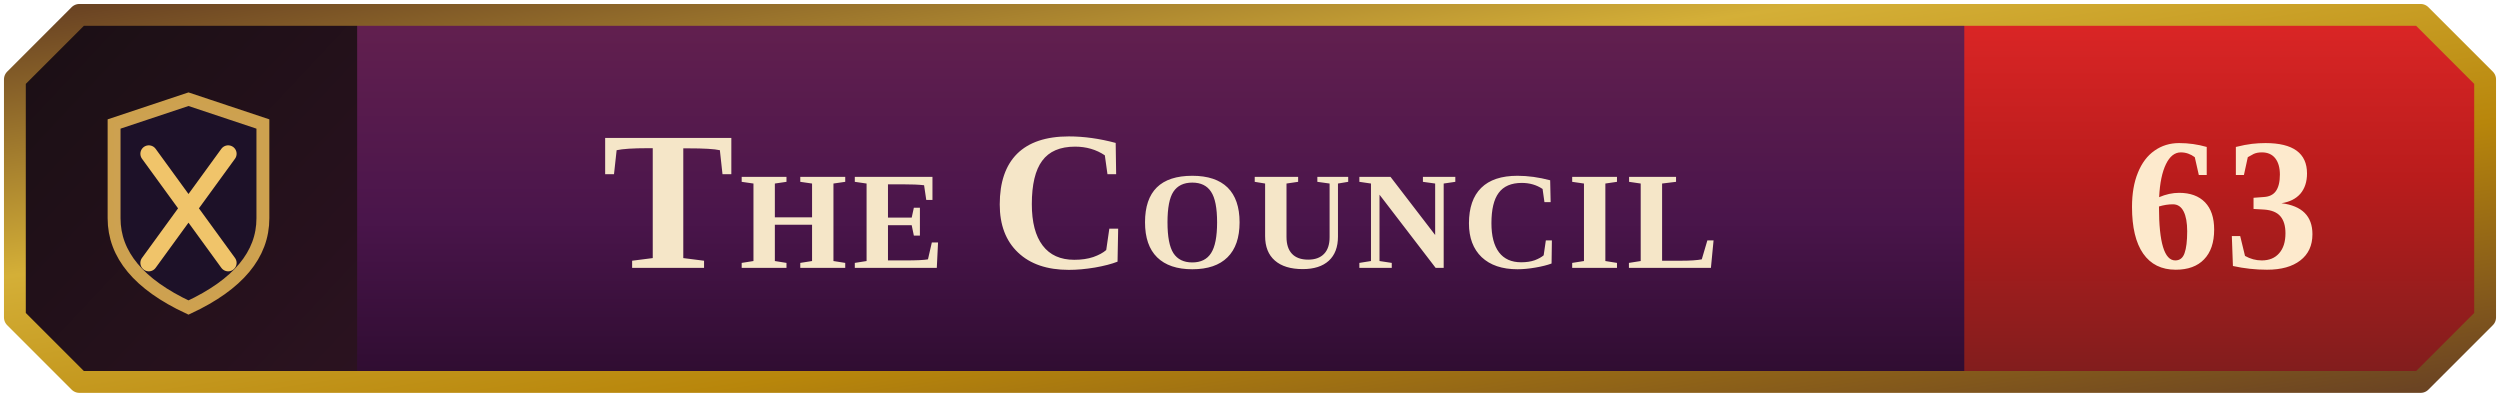
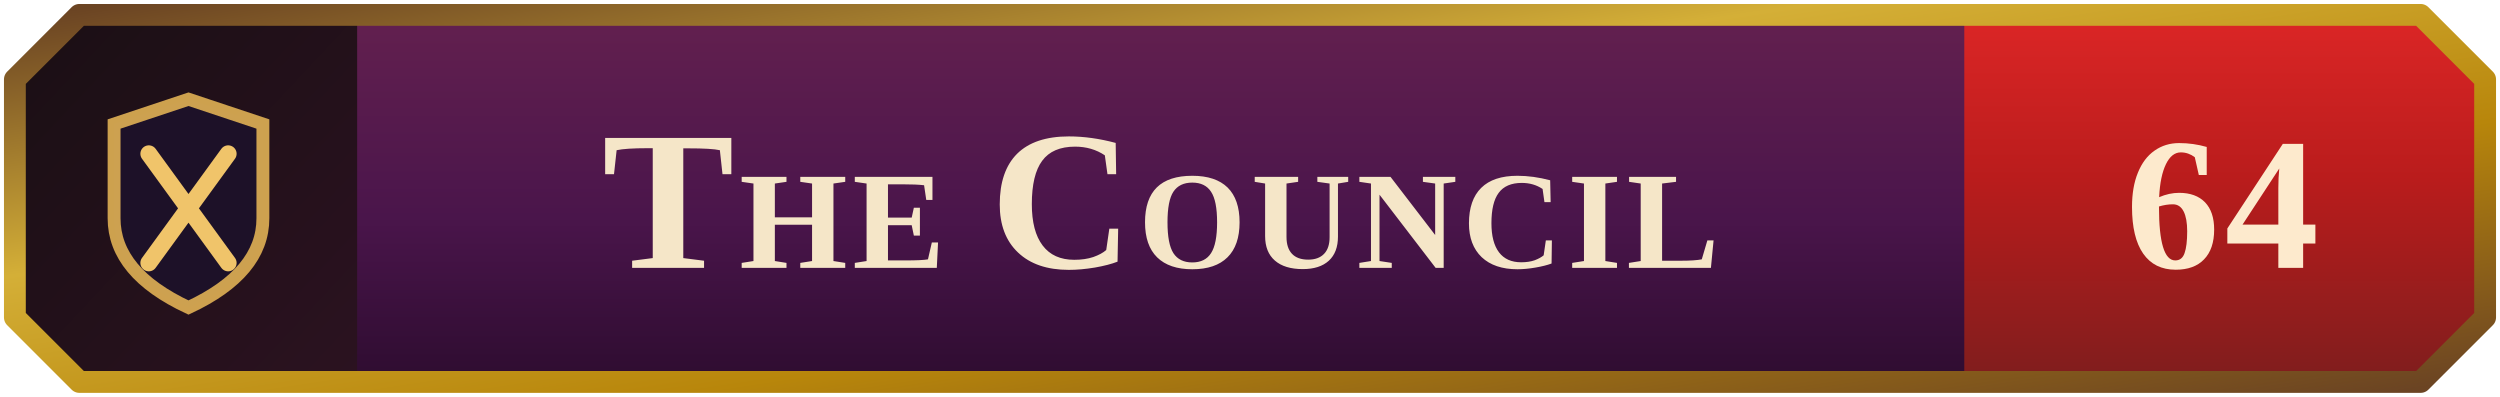
- <svg xmlns="http://www.w3.org/2000/svg" width="126" height="20" viewBox="0 0 252 40" role="img" aria-label="The Council: 63">
+ <svg xmlns="http://www.w3.org/2000/svg" width="126" height="20" viewBox="0 0 252 40" role="img" aria-label="The Council: 64">
  <defs>
    <linearGradient id="mcPlum" x1="0" y1="0" x2="0" y2="1">
      <stop offset="0%" stop-color="#63204f" />
      <stop offset="55%" stop-color="#4a154b" />
      <stop offset="100%" stop-color="#2e0c30" />
    </linearGradient>
    <linearGradient id="mcCap" x1="0" y1="0" x2="1" y2="1">
      <stop offset="0%" stop-color="#1a0f14" />
      <stop offset="100%" stop-color="#2b1220" />
    </linearGradient>
    <linearGradient id="mcBronze" x1="0" y1="0" x2="1" y2="1">
      <stop offset="0%" stop-color="#6b4423" />
      <stop offset="35%" stop-color="#d4af37" />
      <stop offset="65%" stop-color="#b8860b" />
      <stop offset="100%" stop-color="#6b4423" />
    </linearGradient>
    <linearGradient id="mcCount" x1="0" y1="0" x2="0" y2="1">
      <stop offset="0%" stop-color="#dc2626" />
      <stop offset="45%" stop-color="#b91c1c" />
      <stop offset="100%" stop-color="#7f1d1d" />
    </linearGradient>
  </defs>
  <path d="M 8 1.5 L 244 1.5 L 250.5 8 L 250.5 32 L 244 38.5 L 8 38.5 L 1.5 32 L 1.5 8 Z" fill="url(#mcPlum)" />
  <path d="M 8 1.5 L 36 1.5 L 36 38.5 L 8 38.5 L 1.5 32 L 1.5 8 Z" fill="url(#mcCap)" />
  <path d="M 198 1.5 L 244 1.5 L 250.5 8 L 250.5 32 L 244 38.5 L 198 38.5 Z" fill="url(#mcCount)" />
  <path d="M 8 1.5 L 244 1.5 L 250.5 8 L 250.5 32 L 244 38.5 L 8 38.5 L 1.5 32 L 1.5 8 Z" fill="none" stroke="url(#mcBronze)" stroke-width="2.2" stroke-linejoin="round" />
  <line x1="36" y1="3" x2="36" y2="37" stroke="url(#mcBronze)" stroke-width="1.4" />
  <line x1="198" y1="3" x2="198" y2="37" stroke="url(#mcBronze)" stroke-width="1.4" />
  <path d="M 19 10 L 26.5 12.5 L 26.5 22 Q 26.5 27.5 19 31 Q 11.5 27.5 11.5 22 L 11.5 12.5 Z" fill="#1d1128" stroke="#e0b055" stroke-opacity="0.9" stroke-width="1.3" />
  <path d="M 15 15.5 L 23 26.5 M 23 15.5 L 15 26.5" stroke="#f0c46a" stroke-width="1.7" stroke-linecap="round" />
  <text x="117" y="27" text-anchor="middle" fill="#f5e6c8" font-family="Cinzel, Georgia, 'Times New Roman', serif" font-size="20" font-weight="700" letter-spacing="0.5" style="font-variant: small-caps">The Council</text>
-   <text x="224" y="27" text-anchor="middle" fill="#fdeacd" font-family="Cinzel, Georgia, 'Times New Roman', serif" font-size="19" font-weight="700" letter-spacing="0.5">63</text>
+   <text x="224" y="27" text-anchor="middle" fill="#fdeacd" font-family="Cinzel, Georgia, 'Times New Roman', serif" font-size="19" font-weight="700" letter-spacing="0.5">64</text>
</svg>
